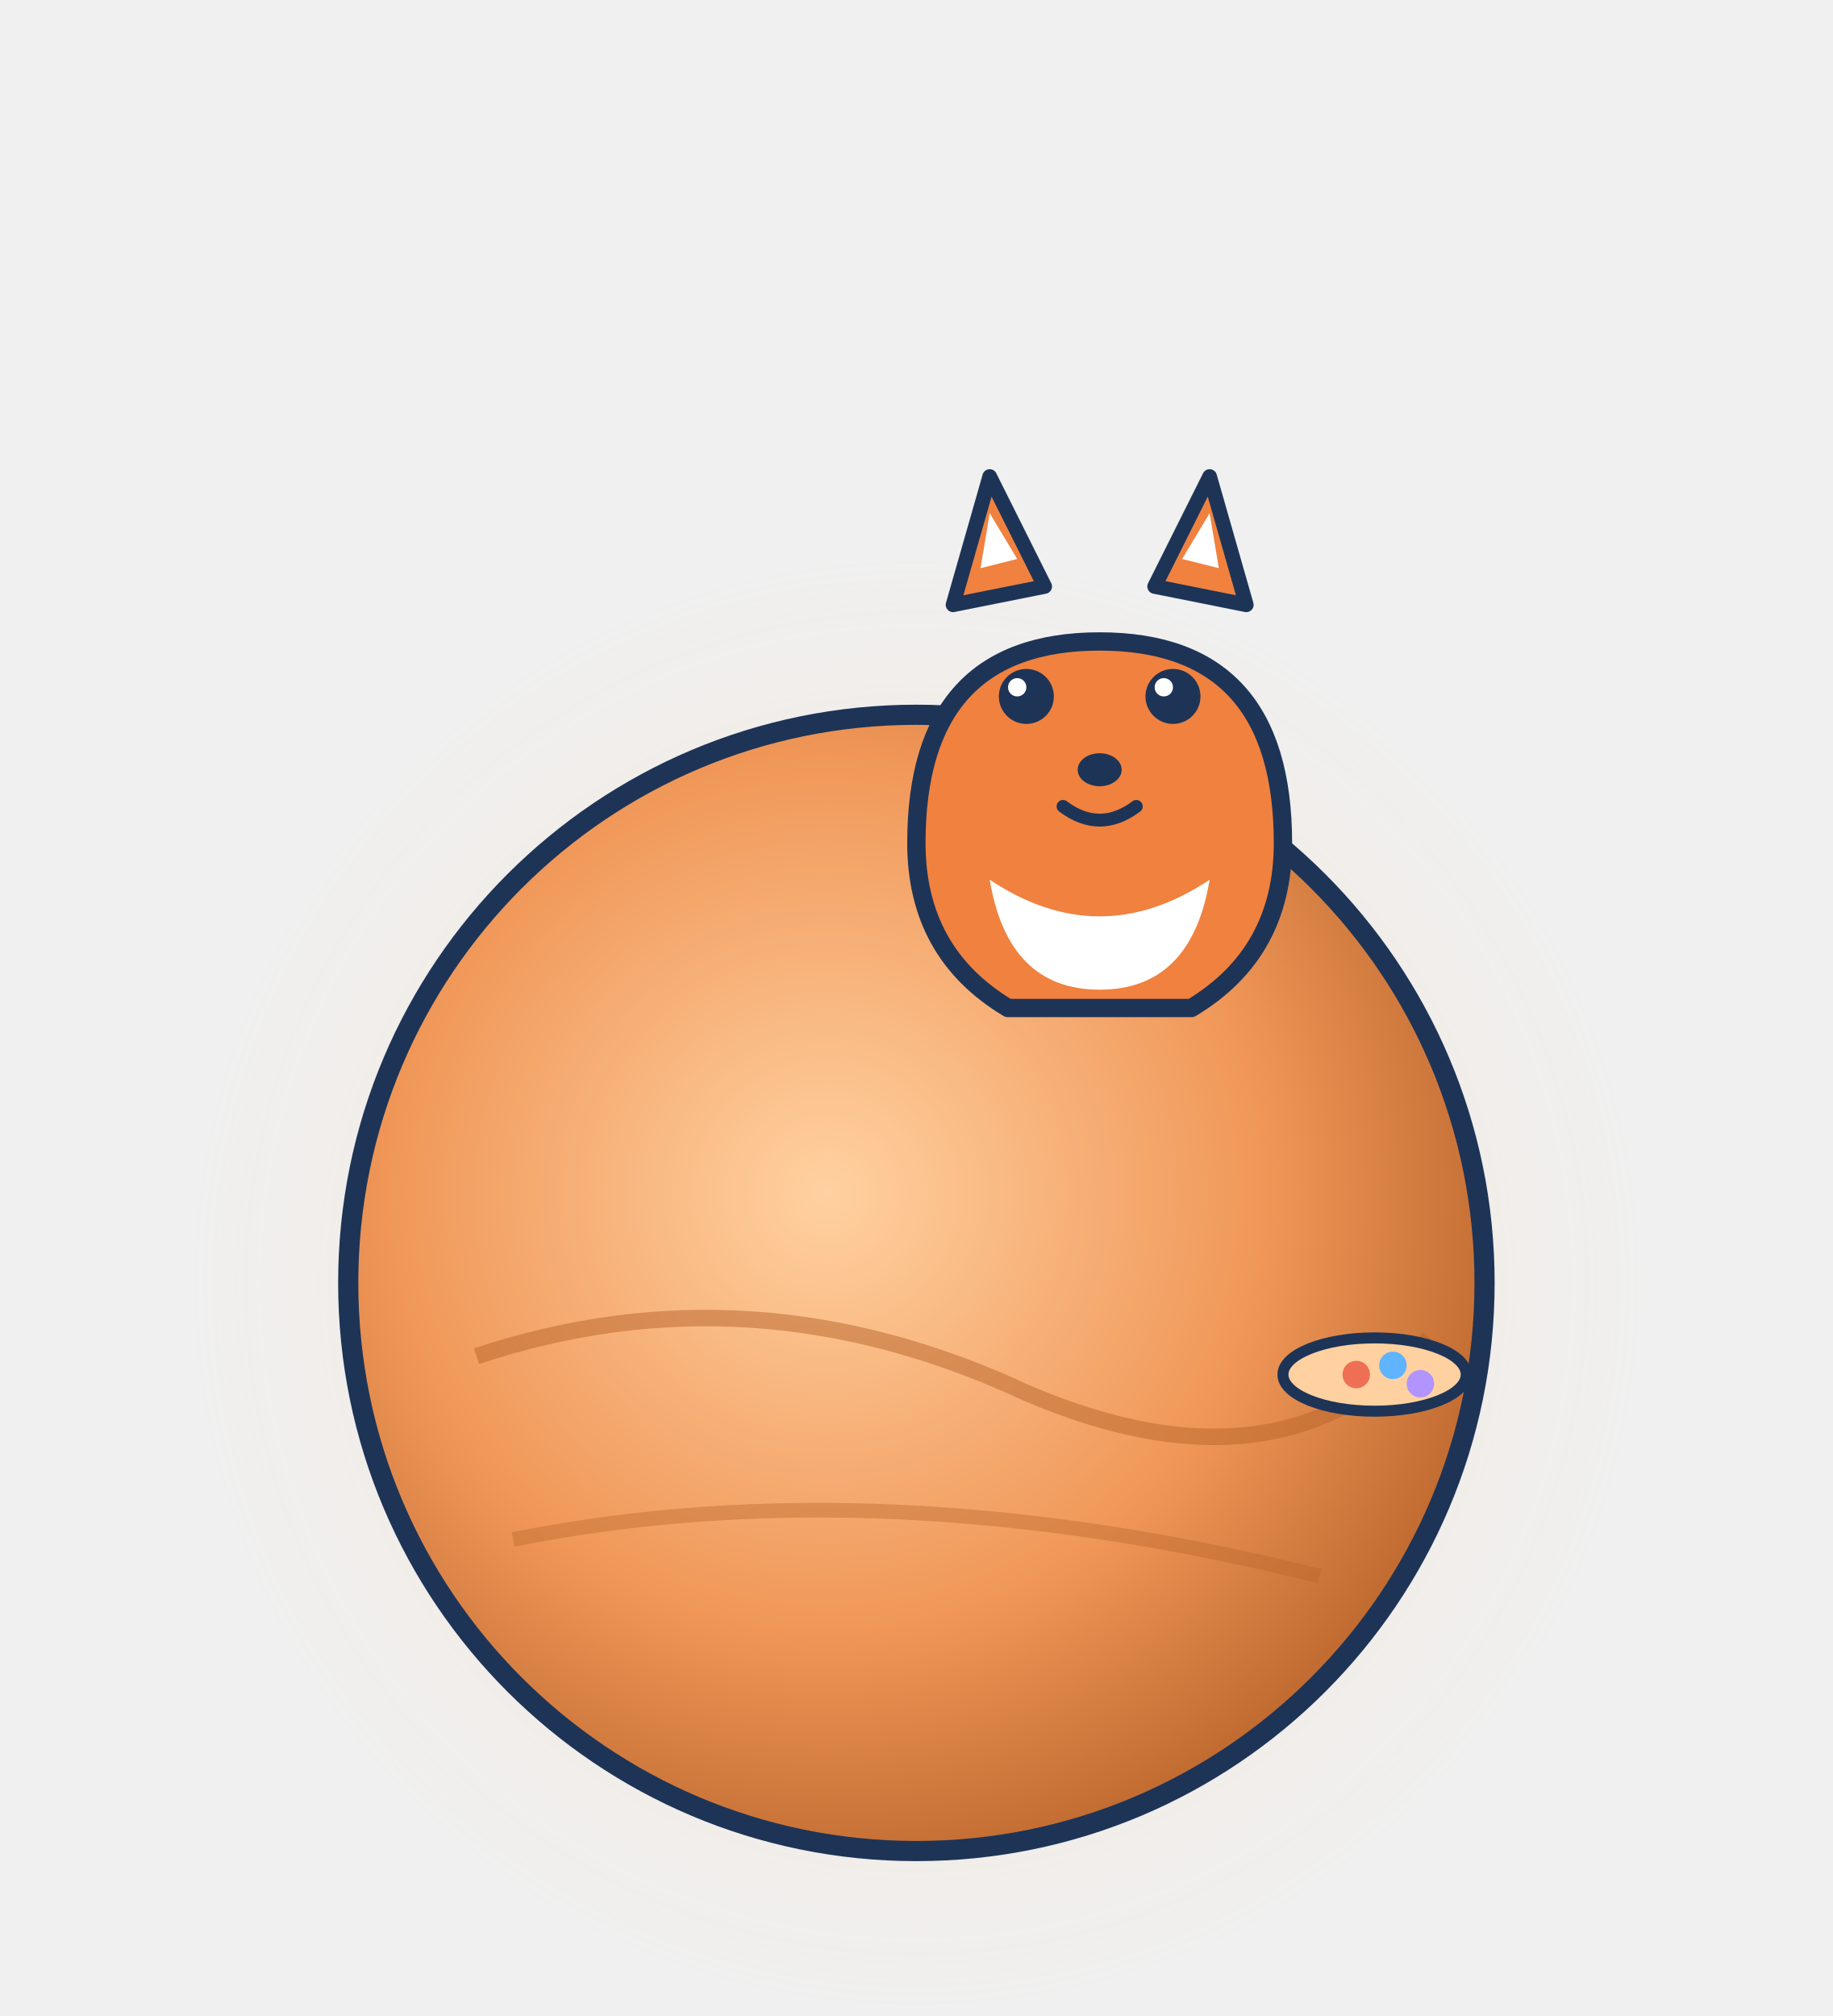
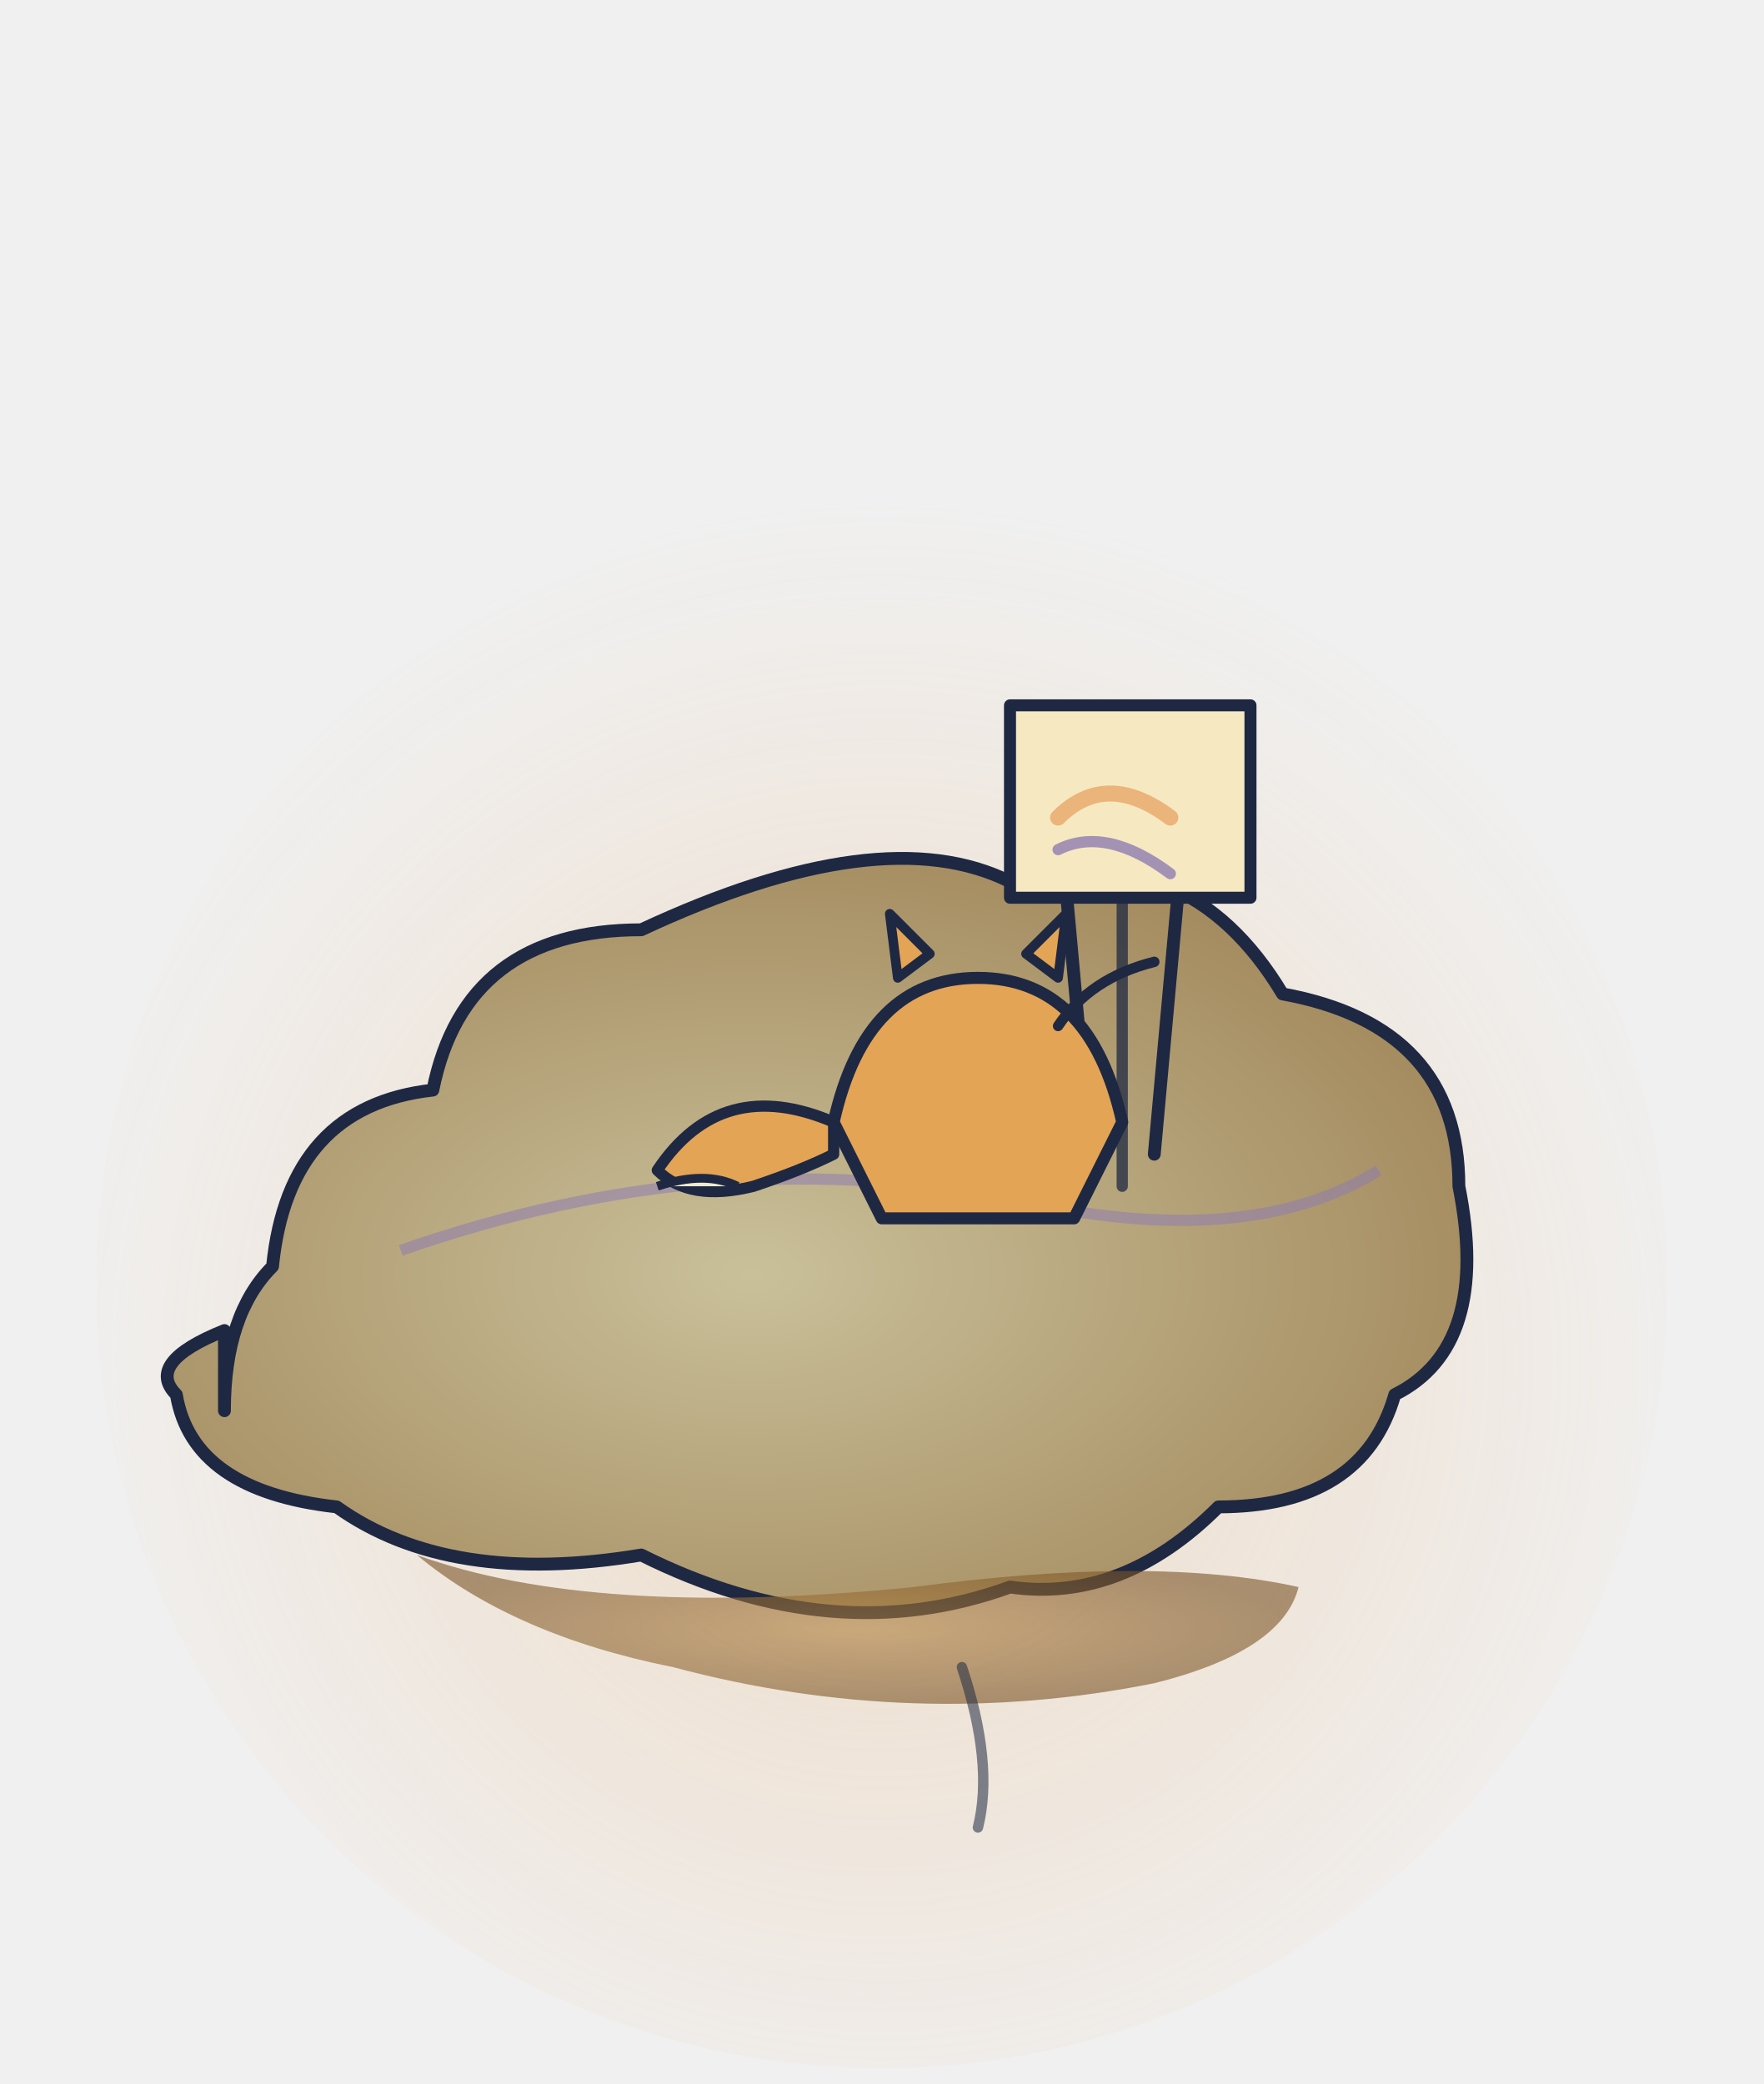
- <svg xmlns="http://www.w3.org/2000/svg" viewBox="0 0 200 220" role="img" aria-label="Meera's planet">
+ <svg xmlns="http://www.w3.org/2000/svg" viewBox="0 0 220 260" role="img" aria-label="Meera's planet">
  <defs>
-     <radialGradient id="mrBody" cx="42%" cy="42%" r="65%">
-       <stop offset="0%" stop-color="#FFD1A0" />
-       <stop offset="60%" stop-color="#F09758" />
-       <stop offset="100%" stop-color="#B8632A" />
+     <radialGradient id="mrGrass" cx="45%" cy="55%" r="60%">
+       <stop offset="0%" stop-color="#C9C09A" />
+       <stop offset="100%" stop-color="#A48A5E" />
    </radialGradient>
-     <radialGradient id="mrHalo" cx="50%" cy="50%" r="50%">
-       <stop offset="0%" stop-color="#FFD1A0" stop-opacity="0.35" />
-       <stop offset="100%" stop-color="#FFD1A0" stop-opacity="0" />
+     <radialGradient id="mrEarth" cx="50%" cy="50%" r="50%">
+       <stop offset="0%" stop-color="#B08240" />
+       <stop offset="100%" stop-color="#7A5426" />
+     </radialGradient>
+     <radialGradient id="mrHalo" cx="50%" cy="55%" r="55%">
+       <stop offset="0%" stop-color="#EBB47A" stop-opacity="0.35" />
+       <stop offset="100%" stop-color="#EBB47A" stop-opacity="0" />
    </radialGradient>
  </defs>
-   <circle cx="100" cy="140" r="80" fill="url(#mrHalo)" />
-   <circle cx="100" cy="140" r="62" fill="url(#mrBody)" stroke="#1D3457" stroke-width="2.2" />
-   <path d="M52 148 q30 -10 60 4 q28 12 44 -6" fill="none" stroke="#B8632A" stroke-width="1.8" opacity="0.5" />
-   <path d="M56 168 q40 -8 88 4" fill="none" stroke="#B8632A" stroke-width="1.6" opacity="0.4" />
-   <ellipse cx="150" cy="150" rx="10" ry="4" fill="#FFD1A0" stroke="#1D3457" stroke-width="1.2" />
-   <circle cx="148" cy="150" r="1.5" fill="#EF6F55" />
-   <circle cx="152" cy="149" r="1.5" fill="#5FB3FF" />
-   <circle cx="155" cy="151" r="1.5" fill="#B294FF" />
-   <path d="M100 92 q0 -22 20 -22 q20 0 20 22 q0 12 -10 18 l -20 0 q -10 -6 -10 -18 z" fill="#F0813F" stroke="#1D3457" stroke-width="2" stroke-linejoin="round" />
-   <path d="M108 96 q12 8 24 0 q-2 12 -12 12 q-10 0 -12 -12 z" fill="#FFFFFF" />
-   <path d="M104 66 l4 -14 l6 12 z" fill="#F0813F" stroke="#1D3457" stroke-width="1.6" stroke-linejoin="round" />
-   <path d="M136 66 l-4 -14 l-6 12 z" fill="#F0813F" stroke="#1D3457" stroke-width="1.6" stroke-linejoin="round" />
-   <path d="M107 62 l1 -6 l3 5 z" fill="#FFFFFF" />
-   <path d="M133 62 l-1 -6 l-3 5 z" fill="#FFFFFF" />
-   <circle cx="112" cy="76" r="3" fill="#1D3457" />
-   <circle cx="128" cy="76" r="3" fill="#1D3457" />
-   <circle cx="111" cy="75" r="1" fill="#FFFFFF" />
-   <circle cx="127" cy="75" r="1" fill="#FFFFFF" />
-   <ellipse cx="120" cy="84" rx="2.4" ry="1.8" fill="#1D3457" />
-   <path d="M116 88 q4 3 8 0" fill="none" stroke="#1D3457" stroke-width="1.4" stroke-linecap="round" />
+   <circle cx="110" cy="160" r="98" fill="url(#mrHalo)" />
+   <path d="M28 176            q0 -12 6 -18            q2 -20 20 -22            q4 -20 26 -20            q30 -14 46 -6            q22 -6 34 14            q22 4 22 24            q4 20 -8 26            q-4 14 -22 14            q-12 12 -26 10            q-22 8 -46 -4            q-24 4 -38 -6            q-18 -2 -20 -14            q-4 -4 6 -8 z" fill="url(#mrGrass)" stroke="#1E2842" stroke-width="1.6" stroke-linejoin="round" />
+   <path d="M52 194 q22 8 62 4 q30 -4 48 0 q-2 8 -18 12 q-30 6 -60 -2 q-20 -4 -32 -14 z" fill="url(#mrEarth)" opacity="0.6" />
+   <path d="M120 208 q4 12 2 20" fill="none" stroke="#1E2842" stroke-width="1.3" stroke-linecap="round" opacity="0.55" />
+   <path d="M50 156 q40 -14 78 -6 q28 6 44 -4" fill="none" stroke="#8E7CB0" stroke-width="1.4" opacity="0.55" />
+   <path d="M132 100 l 4 44" stroke="#1E2842" stroke-width="1.6" stroke-linecap="round" />
+   <path d="M148 100 l -4 44" stroke="#1E2842" stroke-width="1.6" stroke-linecap="round" />
+   <path d="M140 100 l 0 48" stroke="#1E2842" stroke-width="1.4" stroke-linecap="round" opacity="0.75" />
+   <rect x="126" y="88" width="30" height="24" fill="#F6E9C2" stroke="#1E2842" stroke-width="1.5" stroke-linejoin="round" />
+   <path d="M132 102 q6 -6 14 0" fill="none" stroke="#EBB47A" stroke-width="2" stroke-linecap="round" />
+   <path d="M132 106 q6 -3 14 3" fill="none" stroke="#8E7CB0" stroke-width="1.4" stroke-linecap="round" opacity="0.8" />
+   <path d="M104 140 q4 -18 18 -18 q14 0 18 18 l -6 12 l -24 0 z" fill="#E4A455" stroke="#1E2842" stroke-width="1.5" stroke-linejoin="round" />
+   <path d="M104 140 q-14 -6 -22 6 q4 4 12 2 q6 -2 10 -4 z" fill="#E4A455" stroke="#1E2842" stroke-width="1.4" stroke-linejoin="round" />
+   <path d="M82 148 q6 -2 10 0" fill="#F1EAD0" stroke="#1E2842" stroke-width="1.1" />
+   <path d="M112 122 l -1 -8 l 5 5 z" fill="#E4A455" stroke="#1E2842" stroke-width="1.2" stroke-linejoin="round" />
+   <path d="M132 122 l  1 -8 l -5 5 z" fill="#E4A455" stroke="#1E2842" stroke-width="1.2" stroke-linejoin="round" />
+   <path d="M132 128 q4 -6 12 -8" fill="none" stroke="#1E2842" stroke-width="1.3" stroke-linecap="round" />
</svg>
